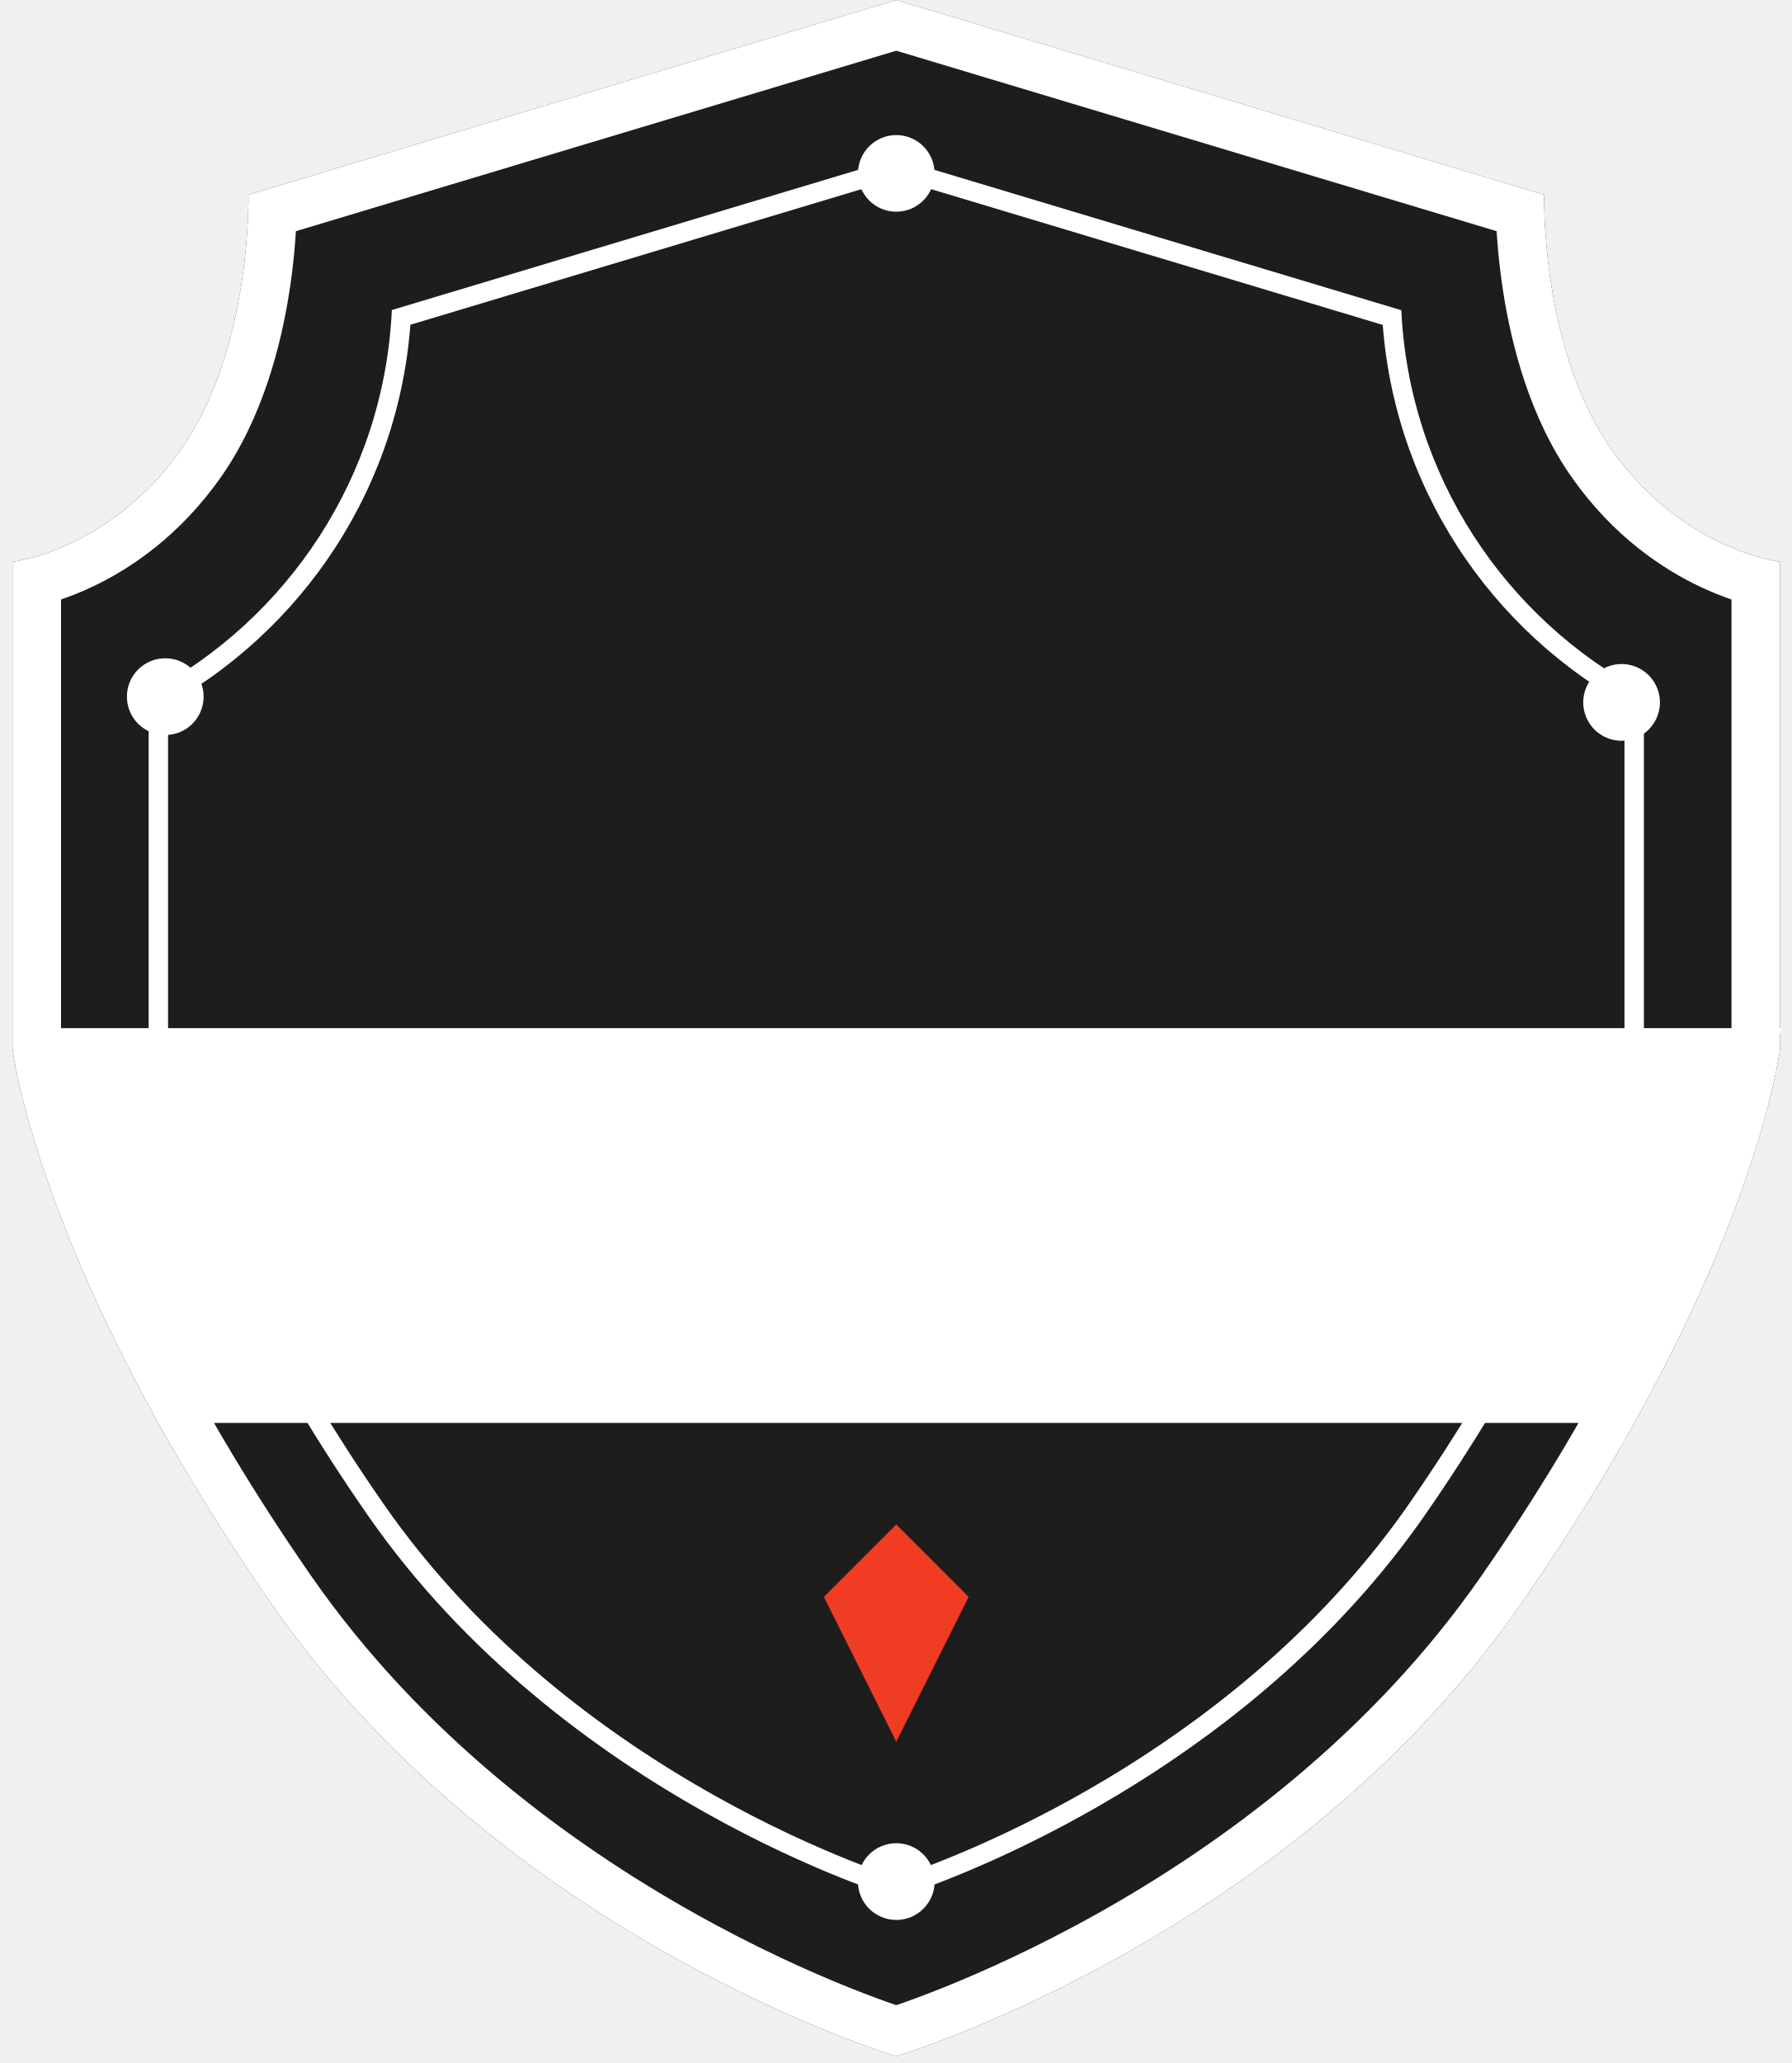
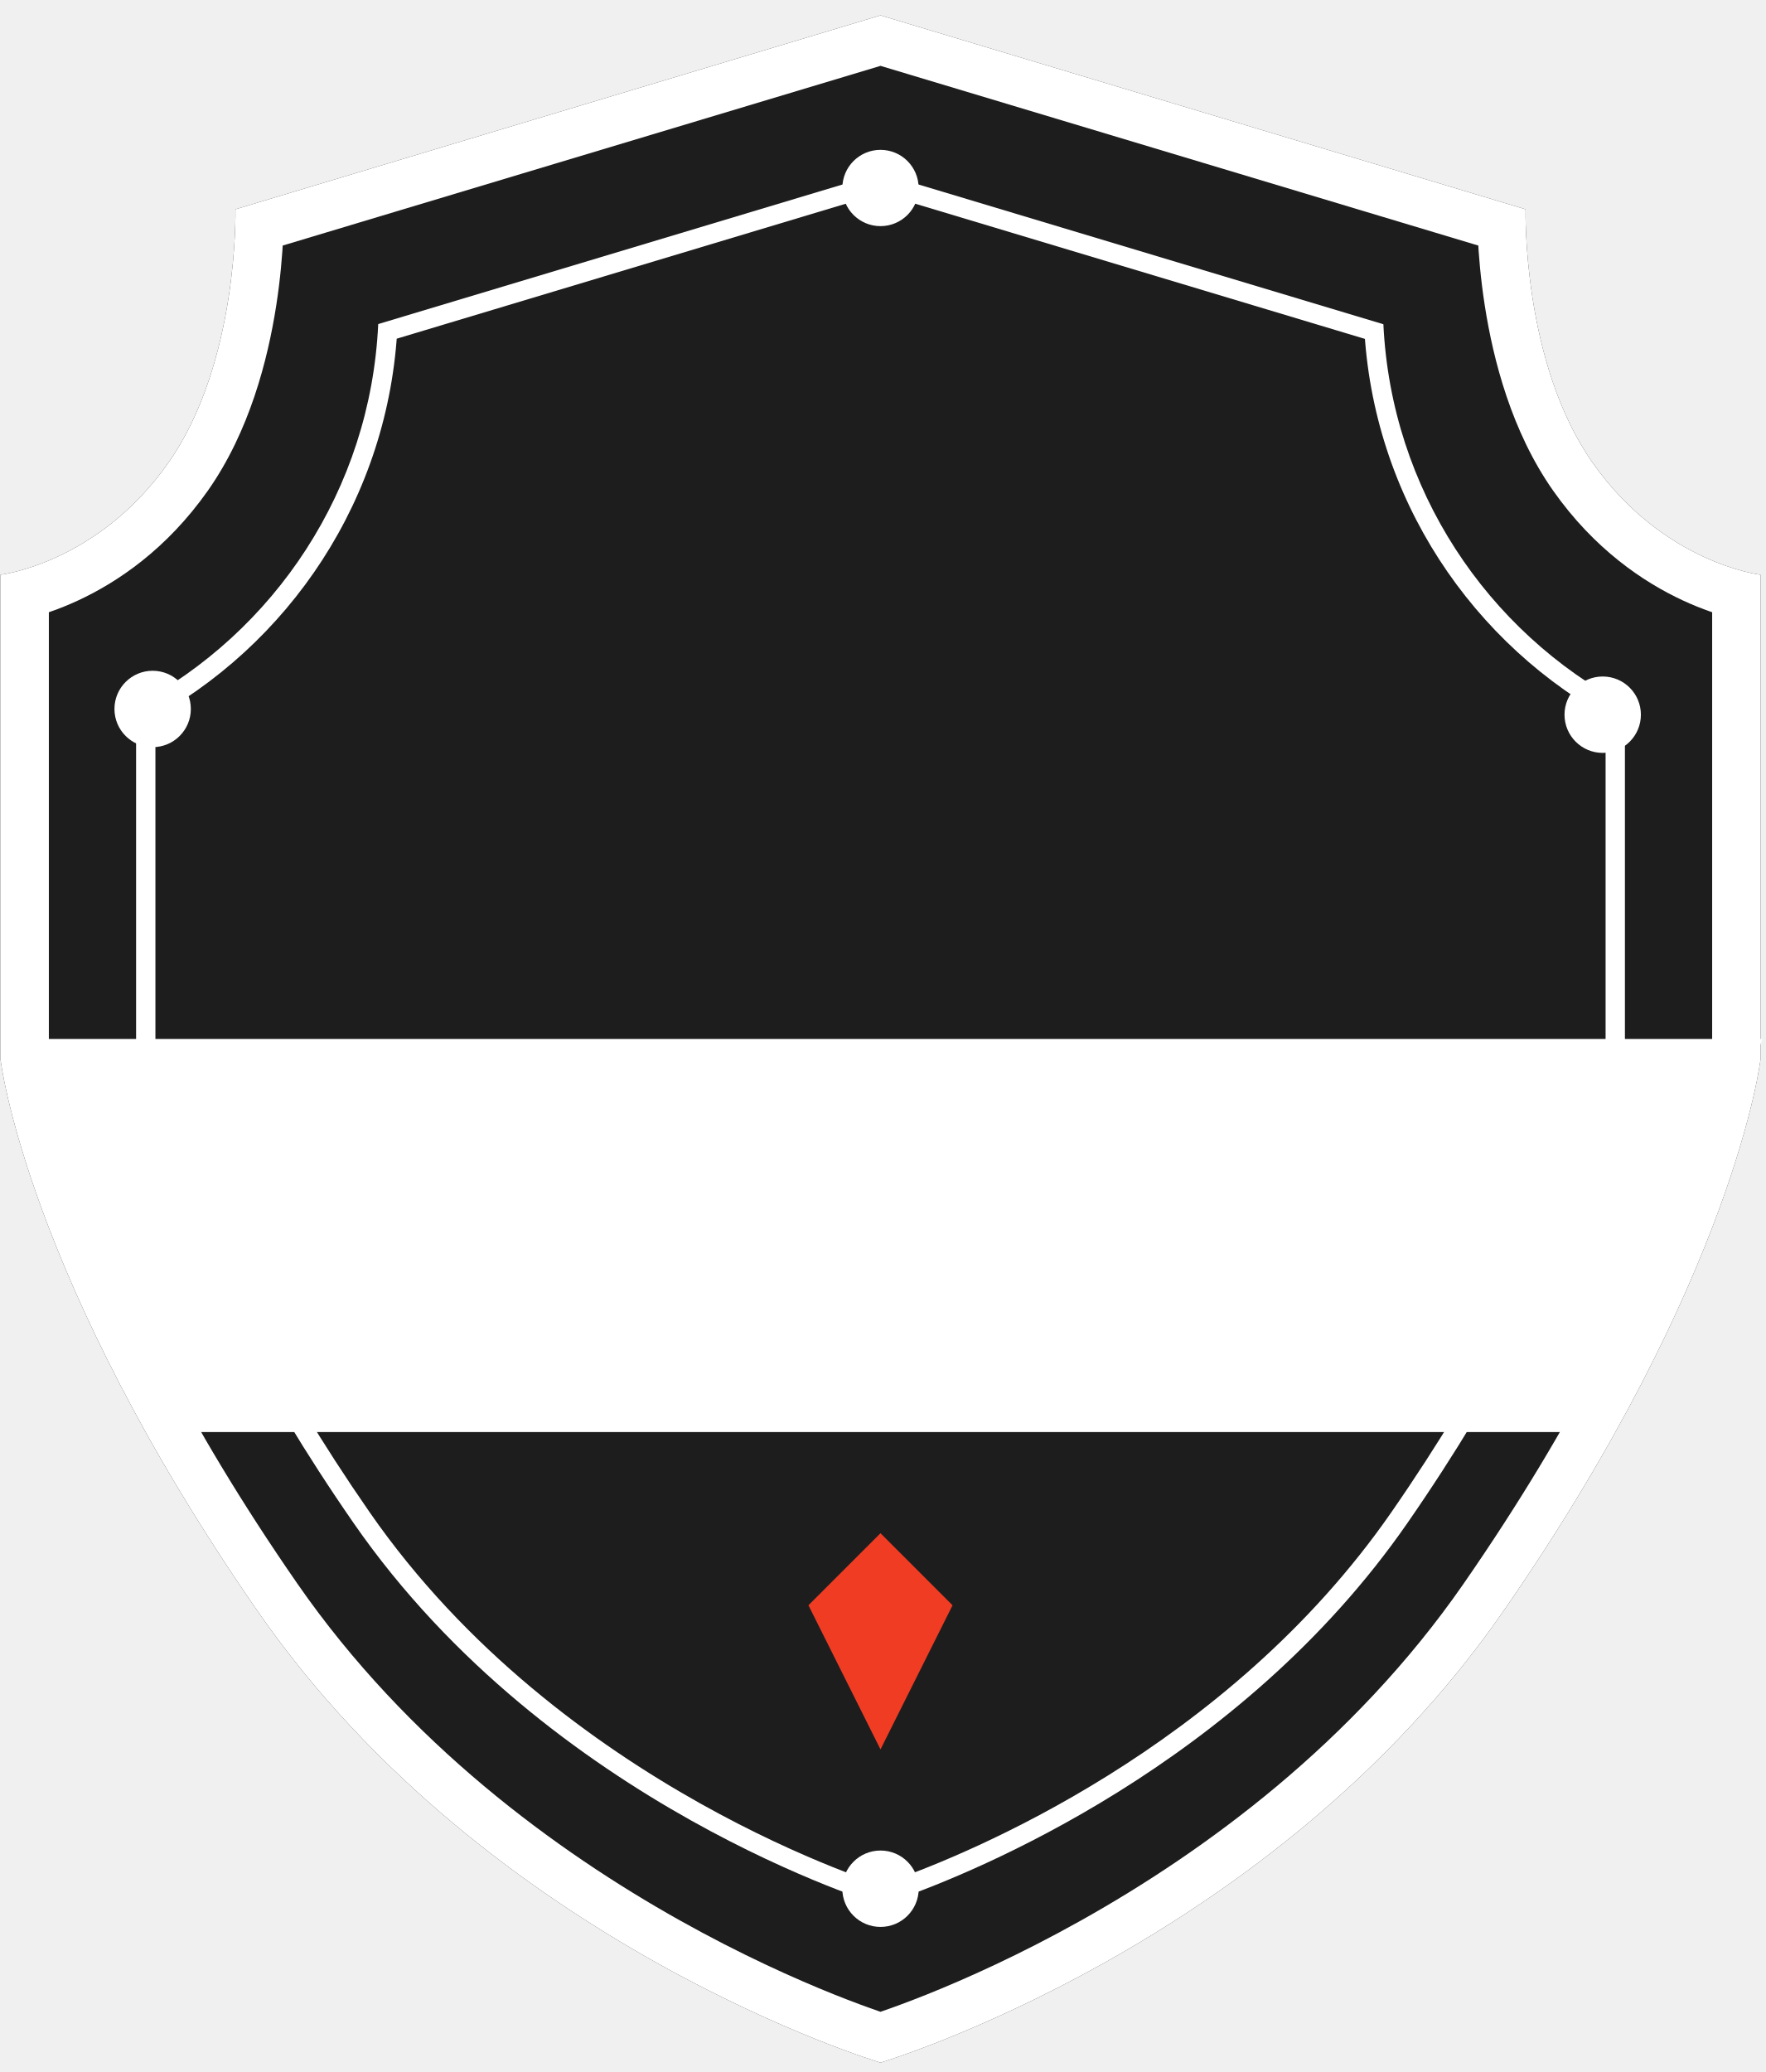
- <svg xmlns="http://www.w3.org/2000/svg" width="99" height="114" viewBox="0 0 99 114" fill="none">
-   <mask id="path-1-inside-1_795_282" fill="white">
-     <path fill-rule="evenodd" clip-rule="evenodd" d="M49.536 0L13.73 10.763C13.73 10.763 13.937 19.248 10.005 24.837C6.072 30.425 0.691 31.046 0.691 31.046V57.952C0.691 57.952 2.092 70.006 14.972 88.584C27.852 107.161 49.536 113.627 49.536 113.627C49.536 113.627 71.22 107.161 84.101 88.584C96.981 70.006 98.382 57.952 98.382 57.952V31.046C98.382 31.046 93.001 30.425 89.068 24.837C85.136 19.248 85.343 10.763 85.343 10.763L49.536 0Z" />
+ <svg xmlns="http://www.w3.org/2000/svg" width="98" height="115" viewBox="0 0 98 115" fill="none">
+   <mask id="path-1-inside-1_834_93" fill="white">
+     <path fill-rule="evenodd" clip-rule="evenodd" d="M48.874 0.853L13.068 11.616C13.068 11.616 13.275 20.101 9.343 25.69C5.41 31.278 0.029 31.899 0.029 31.899V58.805C0.029 58.805 1.43 70.859 14.31 89.437C27.191 108.014 48.874 114.48 48.874 114.48C48.874 114.48 70.558 108.014 83.439 89.437C96.319 70.859 97.72 58.805 97.72 58.805V31.899C97.72 31.899 92.339 31.278 88.406 25.69C84.474 20.101 84.681 11.616 84.681 11.616L48.874 0.853Z" />
  </mask>
-   <path fill-rule="evenodd" clip-rule="evenodd" d="M49.536 0L13.73 10.763C13.73 10.763 13.937 19.248 10.005 24.837C6.072 30.425 0.691 31.046 0.691 31.046V57.952C0.691 57.952 2.092 70.006 14.972 88.584C27.852 107.161 49.536 113.627 49.536 113.627C49.536 113.627 71.22 107.161 84.101 88.584C96.981 70.006 98.382 57.952 98.382 57.952V31.046C98.382 31.046 93.001 30.425 89.068 24.837C85.136 19.248 85.343 10.763 85.343 10.763L49.536 0Z" fill="#1D1D1D" />
-   <path d="M13.73 10.763L12.958 8.193L10.998 8.782L11.048 10.828L13.73 10.763ZM49.536 0L50.309 -2.57L49.536 -2.802L48.764 -2.57L49.536 0ZM10.005 24.837L7.81 23.293L7.81 23.293L10.005 24.837ZM0.691 31.046L0.383 28.38L-1.992 28.654L-1.992 31.046H0.691ZM0.691 57.952H-1.992V58.107L-1.974 58.262L0.691 57.952ZM14.972 88.584L17.177 87.055L17.177 87.055L14.972 88.584ZM49.536 113.627L48.77 116.199L49.536 116.427L50.303 116.199L49.536 113.627ZM84.101 88.584L81.896 87.055L81.896 87.055L84.101 88.584ZM98.382 57.952L101.047 58.262L101.065 58.107V57.952H98.382ZM98.382 31.046H101.065V28.654L98.689 28.38L98.382 31.046ZM89.068 24.837L91.262 23.293L91.262 23.293L89.068 24.837ZM85.343 10.763L88.025 10.828L88.075 8.782L86.115 8.193L85.343 10.763ZM14.502 13.332L50.309 2.57L48.764 -2.57L12.958 8.193L14.502 13.332ZM12.199 26.381C14.51 23.096 15.527 19.105 15.993 16.117C16.231 14.594 16.335 13.26 16.381 12.303C16.404 11.824 16.412 11.435 16.414 11.16C16.416 11.023 16.415 10.914 16.415 10.836C16.414 10.797 16.414 10.765 16.413 10.742C16.413 10.73 16.413 10.721 16.413 10.713C16.413 10.71 16.413 10.706 16.413 10.704C16.413 10.702 16.413 10.701 16.413 10.7C16.413 10.7 16.412 10.699 16.412 10.698C16.412 10.698 16.412 10.697 13.73 10.763C11.048 10.828 11.048 10.827 11.048 10.827C11.048 10.827 11.048 10.826 11.048 10.826C11.048 10.825 11.048 10.825 11.048 10.825C11.048 10.824 11.048 10.824 11.048 10.824C11.048 10.825 11.048 10.827 11.048 10.832C11.048 10.841 11.048 10.858 11.048 10.883C11.049 10.932 11.049 11.01 11.048 11.116C11.046 11.327 11.04 11.645 11.021 12.048C10.982 12.857 10.893 13.994 10.691 15.29C10.277 17.942 9.431 20.989 7.81 23.293L12.199 26.381ZM0.691 31.046C0.998 33.711 1 33.711 1.001 33.711C1.001 33.711 1.003 33.711 1.004 33.711C1.005 33.71 1.007 33.71 1.009 33.71C1.013 33.709 1.018 33.709 1.022 33.708C1.031 33.707 1.042 33.706 1.054 33.704C1.078 33.701 1.107 33.697 1.141 33.692C1.209 33.682 1.298 33.668 1.406 33.649C1.62 33.61 1.91 33.55 2.261 33.46C2.963 33.28 3.916 32.976 5.004 32.47C7.188 31.455 9.916 29.625 12.199 26.381L7.81 23.293C6.161 25.636 4.232 26.911 2.742 27.604C1.993 27.952 1.356 28.152 0.925 28.263C0.71 28.318 0.549 28.35 0.454 28.367C0.407 28.376 0.376 28.381 0.364 28.383C0.357 28.384 0.356 28.384 0.359 28.383C0.361 28.383 0.363 28.383 0.368 28.382C0.37 28.382 0.372 28.382 0.375 28.381C0.376 28.381 0.377 28.381 0.379 28.381C0.379 28.381 0.381 28.381 0.381 28.381C0.382 28.38 0.383 28.38 0.691 31.046ZM3.374 57.952V31.046H-1.992V57.952H3.374ZM17.177 87.055C10.867 77.954 7.402 70.499 5.52 65.376C4.578 62.813 4.032 60.831 3.724 59.514C3.569 58.856 3.475 58.363 3.42 58.048C3.393 57.89 3.375 57.776 3.365 57.709C3.36 57.675 3.357 57.652 3.356 57.641C3.355 57.635 3.355 57.633 3.355 57.633C3.355 57.633 3.355 57.634 3.355 57.635C3.355 57.636 3.356 57.637 3.356 57.638C3.356 57.639 3.356 57.64 3.356 57.64C3.356 57.641 3.356 57.642 0.691 57.952C-1.974 58.262 -1.974 58.263 -1.974 58.264C-1.974 58.265 -1.974 58.266 -1.974 58.267C-1.973 58.269 -1.973 58.271 -1.973 58.273C-1.972 58.278 -1.972 58.283 -1.971 58.289C-1.97 58.301 -1.968 58.316 -1.965 58.334C-1.961 58.369 -1.954 58.417 -1.946 58.475C-1.929 58.593 -1.904 58.757 -1.867 58.965C-1.795 59.381 -1.68 59.976 -1.501 60.737C-1.145 62.261 -0.536 64.454 0.483 67.227C2.521 72.775 6.196 80.636 12.767 90.113L17.177 87.055ZM49.536 113.627C50.303 111.056 50.304 111.056 50.304 111.057C50.304 111.057 50.305 111.057 50.305 111.057C50.306 111.057 50.306 111.057 50.305 111.057C50.305 111.057 50.303 111.056 50.3 111.055C50.294 111.053 50.282 111.05 50.266 111.045C50.233 111.035 50.18 111.018 50.108 110.995C49.964 110.949 49.744 110.877 49.454 110.777C48.874 110.577 48.019 110.267 46.946 109.837C44.799 108.975 41.793 107.635 38.396 105.731C31.579 101.913 23.308 95.897 17.177 87.055L12.767 90.113C19.517 99.848 28.527 106.354 35.773 110.413C39.406 112.448 42.626 113.886 44.948 114.817C46.109 115.283 47.048 115.624 47.705 115.85C48.033 115.963 48.291 116.048 48.471 116.105C48.561 116.134 48.631 116.156 48.681 116.172C48.706 116.18 48.727 116.186 48.741 116.19C48.749 116.192 48.755 116.194 48.759 116.196C48.762 116.196 48.764 116.197 48.766 116.197C48.766 116.198 48.767 116.198 48.768 116.198C48.769 116.198 48.77 116.199 49.536 113.627ZM49.536 113.627C50.303 116.199 50.304 116.198 50.305 116.198C50.305 116.198 50.306 116.198 50.307 116.197C50.309 116.197 50.311 116.196 50.313 116.196C50.318 116.194 50.324 116.192 50.331 116.19C50.346 116.186 50.366 116.18 50.391 116.172C50.441 116.156 50.512 116.134 50.602 116.105C50.782 116.048 51.039 115.963 51.368 115.85C52.024 115.624 52.963 115.283 54.125 114.817C56.446 113.886 59.666 112.448 63.3 110.413C70.545 106.354 79.556 99.848 86.306 90.113L81.896 87.055C75.765 95.897 67.494 101.913 60.677 105.731C57.279 107.635 54.273 108.975 52.127 109.837C51.054 110.267 50.198 110.577 49.619 110.777C49.329 110.877 49.108 110.949 48.964 110.995C48.892 111.018 48.84 111.035 48.807 111.045C48.79 111.05 48.779 111.053 48.773 111.055C48.77 111.056 48.768 111.057 48.767 111.057C48.767 111.057 48.767 111.057 48.767 111.057C48.768 111.057 48.768 111.057 48.768 111.057C48.769 111.056 48.77 111.056 49.536 113.627ZM86.306 90.113C92.876 80.636 96.552 72.775 98.59 67.227C99.609 64.454 100.217 62.261 100.574 60.737C100.753 59.976 100.868 59.381 100.94 58.965C100.976 58.757 101.002 58.593 101.019 58.475C101.027 58.417 101.033 58.369 101.038 58.334C101.04 58.316 101.042 58.301 101.044 58.289C101.044 58.283 101.045 58.278 101.046 58.273C101.046 58.271 101.046 58.269 101.046 58.267C101.047 58.266 101.047 58.265 101.047 58.264C101.047 58.263 101.047 58.262 98.382 57.952C95.717 57.642 95.717 57.641 95.717 57.64C95.717 57.64 95.717 57.639 95.717 57.638C95.717 57.637 95.717 57.636 95.717 57.635C95.718 57.634 95.718 57.633 95.718 57.633C95.718 57.633 95.717 57.635 95.717 57.641C95.715 57.652 95.712 57.675 95.707 57.709C95.698 57.776 95.68 57.89 95.653 58.048C95.598 58.363 95.503 58.856 95.349 59.514C95.041 60.831 94.494 62.813 93.553 65.376C91.671 70.499 88.206 77.954 81.896 87.055L86.306 90.113ZM101.065 57.952V31.046H95.699V57.952H101.065ZM98.382 31.046C98.689 28.38 98.691 28.38 98.692 28.381C98.692 28.381 98.693 28.381 98.694 28.381C98.695 28.381 98.697 28.381 98.698 28.381C98.701 28.382 98.703 28.382 98.705 28.382C98.709 28.383 98.712 28.383 98.714 28.383C98.717 28.384 98.715 28.384 98.709 28.383C98.697 28.381 98.666 28.376 98.619 28.367C98.524 28.35 98.362 28.318 98.148 28.263C97.717 28.152 97.079 27.952 96.331 27.604C94.84 26.911 92.912 25.636 91.262 23.293L86.874 26.381C89.157 29.625 91.885 31.455 94.069 32.47C95.157 32.976 96.11 33.28 96.811 33.46C97.162 33.55 97.453 33.61 97.667 33.649C97.775 33.668 97.863 33.682 97.932 33.692C97.966 33.697 97.995 33.701 98.019 33.704C98.031 33.706 98.041 33.707 98.051 33.708C98.055 33.709 98.059 33.709 98.063 33.71C98.065 33.71 98.067 33.71 98.069 33.711C98.07 33.711 98.071 33.711 98.072 33.711C98.073 33.711 98.074 33.711 98.382 31.046ZM91.262 23.293C89.641 20.989 88.795 17.942 88.382 15.29C88.18 13.994 88.09 12.857 88.052 12.048C88.033 11.645 88.026 11.327 88.025 11.116C88.024 11.01 88.024 10.932 88.024 10.883C88.025 10.858 88.025 10.841 88.025 10.832C88.025 10.827 88.025 10.825 88.025 10.824C88.025 10.824 88.025 10.824 88.025 10.825C88.025 10.825 88.025 10.825 88.025 10.826C88.025 10.826 88.025 10.827 88.025 10.827C88.025 10.827 88.025 10.828 85.343 10.763C82.66 10.697 82.66 10.698 82.66 10.698C82.66 10.699 82.66 10.7 82.66 10.7C82.66 10.701 82.66 10.702 82.66 10.704C82.66 10.706 82.66 10.71 82.66 10.713C82.66 10.721 82.66 10.73 82.659 10.742C82.659 10.765 82.659 10.797 82.658 10.836C82.658 10.914 82.657 11.023 82.658 11.16C82.661 11.435 82.669 11.824 82.692 12.303C82.737 13.26 82.842 14.594 83.08 16.117C83.546 19.105 84.562 23.096 86.874 26.381L91.262 23.293ZM86.115 8.193L50.309 -2.57L48.764 2.57L84.57 13.332L86.115 8.193Z" fill="white" mask="url(#path-1-inside-1_795_282)" />
-   <mask id="path-3-inside-2_795_282" fill="white">
-     <path fill-rule="evenodd" clip-rule="evenodd" d="M8.216 38.288V57.777C8.216 57.777 9.401 67.974 20.297 83.69C31.193 99.405 49.536 104.875 49.536 104.875C49.536 104.875 49.852 104.781 50.425 104.582L50.48 104.563L50.61 104.517C54.687 103.078 69.456 97.132 78.776 83.69C89.672 67.974 90.857 57.777 90.857 57.777V38.249C83.202 34.188 77.885 26.305 77.45 17.143L49.536 8.753L21.656 17.133C21.232 26.321 15.897 34.227 8.216 38.288Z" />
+   <path fill-rule="evenodd" clip-rule="evenodd" d="M48.874 0.853L13.068 11.616C13.068 11.616 13.275 20.101 9.343 25.69C5.41 31.278 0.029 31.899 0.029 31.899V58.805C0.029 58.805 1.43 70.859 14.31 89.437C27.191 108.014 48.874 114.48 48.874 114.48C48.874 114.48 70.558 108.014 83.439 89.437C96.319 70.859 97.72 58.805 97.72 58.805V31.899C97.72 31.899 92.339 31.278 88.406 25.69C84.474 20.101 84.681 11.616 84.681 11.616L48.874 0.853Z" fill="#1D1D1D" />
+   <path d="M13.068 11.616L12.296 9.046L10.336 9.635L10.386 11.681L13.068 11.616ZM48.874 0.853L49.647 -1.717L48.874 -1.949L48.102 -1.717L48.874 0.853ZM9.343 25.69L7.148 24.145L7.148 24.145L9.343 25.69ZM0.029 31.899L-0.278 29.233L-2.654 29.507L-2.654 31.899H0.029ZM0.029 58.805H-2.654V58.96L-2.636 59.115L0.029 58.805ZM14.31 89.437L16.515 87.908L16.515 87.908L14.31 89.437ZM48.874 114.48L48.108 117.052L48.874 117.28L49.641 117.052L48.874 114.48ZM83.439 89.437L81.234 87.908L81.234 87.908L83.439 89.437ZM97.72 58.805L100.385 59.115L100.403 58.96V58.805H97.72ZM97.72 31.899H100.403V29.507L98.028 29.233L97.72 31.899ZM88.406 25.69L90.6 24.145L90.6 24.145L88.406 25.69ZM84.681 11.616L87.363 11.681L87.413 9.635L85.453 9.046L84.681 11.616ZM13.841 14.185L49.647 3.423L48.102 -1.717L12.296 9.046L13.841 14.185ZM11.537 27.234C13.848 23.949 14.865 19.958 15.331 16.971C15.569 15.447 15.674 14.114 15.719 13.156C15.742 12.677 15.75 12.288 15.752 12.013C15.754 11.876 15.753 11.767 15.753 11.689C15.752 11.65 15.752 11.618 15.751 11.595C15.751 11.584 15.751 11.574 15.751 11.566C15.751 11.563 15.751 11.559 15.751 11.557C15.751 11.555 15.751 11.554 15.751 11.553C15.751 11.553 15.751 11.552 15.751 11.552C15.751 11.551 15.751 11.55 13.068 11.616C10.386 11.681 10.386 11.68 10.386 11.68C10.386 11.68 10.386 11.679 10.386 11.679C10.386 11.678 10.386 11.678 10.386 11.678C10.386 11.677 10.386 11.677 10.386 11.677C10.386 11.678 10.386 11.68 10.386 11.685C10.386 11.694 10.386 11.711 10.386 11.736C10.387 11.785 10.387 11.863 10.386 11.969C10.385 12.18 10.378 12.498 10.359 12.901C10.32 13.71 10.231 14.847 10.029 16.144C9.615 18.796 8.77 21.842 7.148 24.145L11.537 27.234ZM0.029 31.899C0.337 34.564 0.338 34.564 0.339 34.564C0.34 34.564 0.341 34.564 0.342 34.564C0.344 34.563 0.345 34.563 0.347 34.563C0.351 34.562 0.356 34.562 0.36 34.561C0.37 34.56 0.38 34.559 0.392 34.557C0.416 34.554 0.445 34.55 0.479 34.545C0.548 34.535 0.636 34.521 0.744 34.502C0.958 34.463 1.248 34.403 1.6 34.313C2.301 34.133 3.254 33.829 4.342 33.323C6.526 32.308 9.254 30.478 11.537 27.234L7.148 24.145C5.499 26.489 3.571 27.764 2.08 28.457C1.331 28.805 0.694 29.005 0.263 29.116C0.048 29.171 -0.113 29.203 -0.208 29.221C-0.255 29.229 -0.286 29.234 -0.298 29.236C-0.304 29.236 -0.306 29.237 -0.303 29.236C-0.301 29.236 -0.298 29.236 -0.294 29.235C-0.292 29.235 -0.29 29.235 -0.287 29.234C-0.286 29.234 -0.285 29.234 -0.283 29.234C-0.282 29.234 -0.281 29.234 -0.281 29.234C-0.28 29.233 -0.278 29.233 0.029 31.899ZM2.712 58.805V31.899H-2.654V58.805H2.712ZM16.515 87.908C10.205 78.808 6.74 71.353 4.858 66.229C3.917 63.666 3.37 61.684 3.062 60.367C2.907 59.709 2.813 59.216 2.758 58.901C2.731 58.743 2.713 58.63 2.704 58.562C2.699 58.528 2.696 58.505 2.694 58.494C2.693 58.488 2.693 58.486 2.693 58.486C2.693 58.486 2.693 58.487 2.693 58.489C2.694 58.489 2.694 58.49 2.694 58.491C2.694 58.492 2.694 58.493 2.694 58.493C2.694 58.494 2.694 58.495 0.029 58.805C-2.636 59.115 -2.636 59.116 -2.636 59.117C-2.636 59.118 -2.636 59.119 -2.636 59.12C-2.635 59.122 -2.635 59.124 -2.635 59.126C-2.634 59.131 -2.634 59.136 -2.633 59.142C-2.631 59.154 -2.63 59.169 -2.627 59.187C-2.623 59.222 -2.616 59.27 -2.608 59.328C-2.591 59.446 -2.565 59.61 -2.529 59.818C-2.457 60.234 -2.342 60.829 -2.163 61.59C-1.807 63.114 -1.198 65.307 -0.179 68.08C1.859 73.628 5.534 81.489 12.105 90.966L16.515 87.908ZM48.874 114.48C49.641 111.909 49.642 111.909 49.643 111.91C49.643 111.91 49.643 111.91 49.643 111.91C49.644 111.91 49.644 111.91 49.644 111.91C49.643 111.91 49.641 111.909 49.638 111.908C49.632 111.906 49.62 111.903 49.604 111.898C49.571 111.888 49.519 111.871 49.447 111.848C49.303 111.802 49.082 111.73 48.792 111.63C48.212 111.43 47.357 111.12 46.284 110.69C44.137 109.828 41.131 108.488 37.734 106.584C30.917 102.766 22.646 96.75 16.515 87.908L12.105 90.966C18.855 100.701 27.866 107.207 35.111 111.266C38.745 113.301 41.965 114.739 44.286 115.67C45.447 116.136 46.387 116.477 47.043 116.703C47.371 116.816 47.629 116.901 47.809 116.958C47.899 116.987 47.97 117.009 48.02 117.025C48.045 117.033 48.065 117.039 48.079 117.043C48.087 117.045 48.093 117.047 48.097 117.049C48.1 117.049 48.102 117.05 48.104 117.05C48.105 117.051 48.105 117.051 48.106 117.051C48.107 117.051 48.108 117.052 48.874 114.48ZM48.874 114.48C49.641 117.052 49.642 117.051 49.643 117.051C49.644 117.051 49.645 117.051 49.645 117.05C49.647 117.05 49.649 117.049 49.651 117.049C49.656 117.047 49.662 117.045 49.67 117.043C49.684 117.039 49.704 117.033 49.729 117.025C49.779 117.009 49.85 116.987 49.94 116.958C50.12 116.901 50.378 116.816 50.706 116.703C51.362 116.477 52.301 116.136 53.463 115.67C55.784 114.739 59.005 113.301 62.638 111.266C69.883 107.207 78.894 100.701 85.644 90.966L81.234 87.908C75.103 96.75 66.832 102.766 60.015 106.584C56.618 108.488 53.612 109.828 51.465 110.69C50.392 111.12 49.536 111.43 48.957 111.63C48.667 111.73 48.447 111.802 48.303 111.848C48.23 111.871 48.178 111.888 48.145 111.898C48.129 111.903 48.117 111.906 48.111 111.908C48.108 111.909 48.106 111.91 48.105 111.91C48.105 111.91 48.105 111.91 48.106 111.91C48.106 111.91 48.106 111.91 48.106 111.91C48.107 111.909 48.108 111.909 48.874 114.48ZM85.644 90.966C92.215 81.489 95.89 73.628 97.928 68.08C98.947 65.307 99.555 63.114 99.912 61.59C100.091 60.829 100.206 60.234 100.278 59.818C100.314 59.61 100.34 59.446 100.357 59.328C100.365 59.27 100.372 59.222 100.376 59.187C100.379 59.169 100.38 59.154 100.382 59.142C100.383 59.136 100.383 59.131 100.384 59.126C100.384 59.124 100.384 59.122 100.385 59.12C100.385 59.119 100.385 59.118 100.385 59.117C100.385 59.116 100.385 59.115 97.72 58.805C95.055 58.495 95.055 58.494 95.055 58.493C95.055 58.493 95.055 58.492 95.055 58.491C95.055 58.49 95.055 58.489 95.055 58.489C95.056 58.487 95.056 58.486 95.056 58.486C95.056 58.486 95.056 58.488 95.055 58.494C95.053 58.505 95.05 58.528 95.046 58.562C95.036 58.63 95.018 58.743 94.991 58.901C94.936 59.216 94.841 59.709 94.687 60.367C94.379 61.684 93.832 63.666 92.891 66.229C91.009 71.353 87.544 78.808 81.234 87.908L85.644 90.966ZM100.403 58.805V31.899H95.037V58.805H100.403ZM97.72 31.899C98.028 29.233 98.029 29.233 98.03 29.234C98.03 29.234 98.031 29.234 98.032 29.234C98.034 29.234 98.035 29.234 98.036 29.234C98.039 29.235 98.041 29.235 98.043 29.235C98.047 29.236 98.05 29.236 98.052 29.236C98.055 29.237 98.053 29.236 98.047 29.236C98.035 29.234 98.004 29.229 97.957 29.221C97.862 29.203 97.701 29.171 97.486 29.116C97.055 29.005 96.418 28.805 95.669 28.457C94.178 27.764 92.25 26.489 90.6 24.145L86.212 27.234C88.495 30.478 91.223 32.308 93.407 33.323C94.495 33.829 95.448 34.133 96.15 34.313C96.501 34.403 96.791 34.463 97.005 34.502C97.113 34.521 97.201 34.535 97.27 34.545C97.304 34.55 97.333 34.554 97.357 34.557C97.369 34.559 97.379 34.56 97.389 34.561C97.393 34.562 97.398 34.562 97.402 34.563C97.403 34.563 97.405 34.563 97.407 34.564C97.408 34.564 97.409 34.564 97.41 34.564C97.411 34.564 97.412 34.564 97.72 31.899ZM90.6 24.145C88.98 21.842 88.133 18.796 87.72 16.144C87.518 14.847 87.428 13.71 87.39 12.901C87.371 12.498 87.364 12.18 87.363 11.969C87.362 11.863 87.362 11.785 87.362 11.736C87.363 11.711 87.363 11.694 87.363 11.685C87.363 11.68 87.363 11.678 87.363 11.677C87.363 11.677 87.363 11.677 87.363 11.678C87.363 11.678 87.363 11.678 87.363 11.679C87.363 11.679 87.363 11.68 87.363 11.68C87.363 11.68 87.363 11.681 84.681 11.616C81.998 11.55 81.998 11.551 81.998 11.552C81.998 11.552 81.998 11.553 81.998 11.553C81.998 11.554 81.998 11.555 81.998 11.557C81.998 11.559 81.998 11.563 81.998 11.566C81.998 11.574 81.998 11.584 81.998 11.595C81.997 11.618 81.997 11.65 81.996 11.689C81.996 11.767 81.995 11.876 81.996 12.013C81.999 12.288 82.007 12.677 82.03 13.156C82.075 14.114 82.18 15.447 82.418 16.971C82.884 19.958 83.9 23.949 86.212 27.234L90.6 24.145ZM85.453 9.046L49.647 -1.717L48.102 3.423L83.908 14.185L85.453 9.046Z" fill="white" mask="url(#path-1-inside-1_834_93)" />
+   <mask id="path-3-inside-2_834_93" fill="white">
+     <path fill-rule="evenodd" clip-rule="evenodd" d="M7.554 39.141V58.63C7.554 58.63 8.739 68.827 19.635 84.543C30.531 100.258 48.875 105.728 48.875 105.728C48.875 105.728 49.19 105.634 49.763 105.435L49.819 105.416L49.948 105.37C54.025 103.931 68.794 97.985 78.114 84.543C89.01 68.827 90.195 58.63 90.195 58.63V39.102C82.54 35.041 77.223 27.158 76.788 17.996L48.875 9.606L20.994 17.986C20.57 27.174 15.235 35.08 7.554 39.141Z" />
  </mask>
-   <path d="M8.216 38.288L7.714 37.34L7.143 37.642V38.288H8.216ZM8.216 57.777H7.143V57.839L7.15 57.901L8.216 57.777ZM20.297 83.69L19.415 84.301L19.415 84.301L20.297 83.69ZM49.536 104.875L49.23 105.904L49.536 105.995L49.843 105.904L49.536 104.875ZM50.425 104.582L50.777 105.596L50.778 105.595L50.425 104.582ZM50.48 104.563L50.833 105.576L50.836 105.575L50.48 104.563ZM50.61 104.517L50.965 105.53L50.967 105.529L50.61 104.517ZM78.776 83.69L79.658 84.301L79.658 84.301L78.776 83.69ZM90.857 57.777L91.923 57.901L91.93 57.839V57.777H90.857ZM90.857 38.249H91.93V37.603L91.36 37.3L90.857 38.249ZM77.45 17.143L78.522 17.092L78.486 16.334L77.758 16.115L77.45 17.143ZM49.536 8.753L49.845 7.725L49.536 7.632L49.227 7.725L49.536 8.753ZM21.656 17.133L21.347 16.105L20.619 16.324L20.584 17.084L21.656 17.133ZM7.143 38.288V57.777H9.289V38.288H7.143ZM8.216 57.777C7.15 57.901 7.15 57.901 7.15 57.902C7.15 57.902 7.15 57.903 7.15 57.903C7.15 57.904 7.15 57.905 7.151 57.906C7.151 57.909 7.151 57.912 7.152 57.916C7.153 57.923 7.154 57.933 7.156 57.945C7.159 57.97 7.163 58.005 7.17 58.049C7.183 58.137 7.202 58.264 7.231 58.429C7.288 58.759 7.381 59.239 7.526 59.861C7.817 61.103 8.319 62.911 9.163 65.21C10.852 69.809 13.915 76.368 19.415 84.301L21.179 83.078C15.783 75.296 12.805 68.899 11.178 64.47C10.364 62.255 9.888 60.531 9.616 59.371C9.481 58.791 9.396 58.352 9.346 58.062C9.321 57.918 9.304 57.81 9.294 57.742C9.289 57.708 9.286 57.683 9.284 57.668C9.283 57.661 9.282 57.656 9.282 57.653C9.282 57.652 9.282 57.651 9.282 57.651C9.282 57.651 9.282 57.651 9.282 57.652C9.282 57.652 9.282 57.652 9.282 57.652C9.282 57.653 9.282 57.653 8.216 57.777ZM19.415 84.301C24.987 92.338 32.444 97.732 38.478 101.112C41.499 102.804 44.175 103.999 46.1 104.771C47.063 105.157 47.839 105.438 48.377 105.624C48.646 105.717 48.856 105.786 49 105.832C49.072 105.855 49.128 105.872 49.167 105.884C49.186 105.89 49.201 105.895 49.211 105.898C49.217 105.9 49.221 105.901 49.224 105.902C49.225 105.902 49.227 105.903 49.228 105.903C49.228 105.903 49.229 105.903 49.229 105.903C49.229 105.903 49.23 105.904 49.536 104.875C49.843 103.847 49.843 103.847 49.843 103.847C49.843 103.847 49.844 103.847 49.843 103.847C49.843 103.847 49.843 103.846 49.842 103.846C49.841 103.846 49.838 103.845 49.835 103.844C49.828 103.842 49.816 103.838 49.8 103.833C49.769 103.824 49.72 103.808 49.655 103.788C49.525 103.746 49.331 103.682 49.077 103.595C48.569 103.42 47.827 103.151 46.9 102.779C45.045 102.034 42.454 100.879 39.527 99.239C33.665 95.956 26.503 90.757 21.179 83.078L19.415 84.301ZM49.536 104.875C49.843 105.904 49.843 105.904 49.843 105.904C49.843 105.904 49.843 105.903 49.843 105.903C49.843 105.903 49.843 105.903 49.843 105.903C49.844 105.903 49.844 105.903 49.844 105.903C49.844 105.903 49.845 105.903 49.845 105.903C49.846 105.903 49.848 105.902 49.849 105.902C49.853 105.901 49.857 105.899 49.863 105.898C49.875 105.894 49.891 105.889 49.912 105.882C49.954 105.869 50.015 105.85 50.094 105.825C50.252 105.774 50.483 105.698 50.777 105.596L50.073 103.568C49.794 103.665 49.58 103.735 49.437 103.781C49.366 103.804 49.312 103.821 49.277 103.832C49.26 103.837 49.247 103.841 49.239 103.844C49.235 103.845 49.232 103.846 49.231 103.846C49.23 103.846 49.23 103.847 49.229 103.847C49.229 103.847 49.229 103.847 49.229 103.847C49.229 103.847 49.229 103.847 49.23 103.847C49.23 103.847 49.23 103.847 49.23 103.847C49.23 103.847 49.23 103.847 49.23 103.847C49.23 103.847 49.23 103.847 49.536 104.875ZM50.778 105.595L50.833 105.576L50.127 103.549L50.072 103.568L50.778 105.595ZM50.836 105.575L50.965 105.53L50.254 103.505L50.125 103.55L50.836 105.575ZM50.967 105.529C55.104 104.069 70.14 98.028 79.658 84.301L77.894 83.078C68.771 96.236 54.27 102.087 50.252 103.505L50.967 105.529ZM79.658 84.301C85.158 76.368 88.22 69.809 89.91 65.21C90.754 62.911 91.255 61.103 91.546 59.861C91.692 59.239 91.785 58.759 91.842 58.429C91.871 58.264 91.89 58.137 91.903 58.049C91.909 58.005 91.914 57.97 91.917 57.945C91.919 57.933 91.92 57.923 91.921 57.916C91.921 57.912 91.922 57.909 91.922 57.906C91.922 57.905 91.922 57.904 91.923 57.903C91.923 57.903 91.923 57.902 91.923 57.902C91.923 57.901 91.923 57.901 90.857 57.777C89.791 57.653 89.791 57.653 89.791 57.652C89.791 57.652 89.791 57.652 89.791 57.652C89.791 57.651 89.791 57.651 89.791 57.651C89.791 57.651 89.791 57.652 89.791 57.653C89.79 57.656 89.79 57.661 89.789 57.668C89.787 57.683 89.784 57.708 89.779 57.742C89.769 57.81 89.752 57.918 89.727 58.062C89.677 58.352 89.592 58.791 89.456 59.371C89.185 60.531 88.709 62.255 87.895 64.47C86.268 68.899 83.29 75.296 77.894 83.078L79.658 84.301ZM91.93 57.777V38.249H89.784V57.777H91.93ZM91.36 37.3C84.027 33.411 78.938 25.862 78.522 17.092L76.377 17.194C76.831 26.747 82.376 34.965 90.354 39.197L91.36 37.3ZM77.758 16.115L49.845 7.725L49.227 9.781L77.141 18.171L77.758 16.115ZM49.227 7.725L21.347 16.105L21.965 18.161L49.845 9.781L49.227 7.725ZM20.584 17.084C20.178 25.879 15.072 33.45 7.714 37.34L8.718 39.237C16.723 35.005 22.286 26.764 22.728 17.183L20.584 17.084Z" fill="white" mask="url(#path-3-inside-2_795_282)" />
-   <circle cx="49.536" cy="9.581" r="2.117" fill="white" />
-   <circle cx="49.537" cy="103.975" r="2.12" fill="white" />
-   <circle cx="9.134" cy="38.496" r="2.12" fill="white" />
-   <circle cx="89.624" cy="38.814" r="2.12" fill="white" />
-   <path d="M11.667 78.63H87.5L94.229 68.216L98.492 56.814H0.968L5.166 68.062L11.667 78.63Z" fill="white" />
-   <path d="M45.536 88.243L49.536 84.243L53.536 88.243L49.536 96.243L45.536 88.243Z" fill="#F03C23" />
+   <path d="M7.554 39.141L7.053 38.193L6.481 38.495V39.141H7.554ZM7.554 58.63H6.481V58.692L6.488 58.754L7.554 58.63ZM19.635 84.543L18.753 85.154L18.753 85.154L19.635 84.543ZM48.875 105.728L48.568 106.757L48.875 106.848L49.181 106.757L48.875 105.728ZM49.763 105.435L50.115 106.449L50.116 106.449L49.763 105.435ZM49.819 105.416L50.172 106.429L50.174 106.428L49.819 105.416ZM49.948 105.37L50.303 106.383L50.305 106.382L49.948 105.37ZM78.114 84.543L78.996 85.154L78.996 85.154L78.114 84.543ZM90.195 58.63L91.261 58.754L91.268 58.692V58.63H90.195ZM90.195 39.102H91.268V38.456L90.698 38.154L90.195 39.102ZM76.788 17.996L77.86 17.945L77.824 17.187L77.097 16.968L76.788 17.996ZM48.875 9.606L49.184 8.578L48.875 8.485L48.566 8.578L48.875 9.606ZM20.994 17.986L20.686 16.958L19.957 17.177L19.922 17.936L20.994 17.986ZM6.481 39.141V58.63H8.627V39.141H6.481ZM7.554 58.63C6.488 58.754 6.488 58.754 6.488 58.755C6.488 58.755 6.488 58.756 6.488 58.756C6.488 58.757 6.489 58.758 6.489 58.759C6.489 58.762 6.489 58.765 6.49 58.769C6.491 58.776 6.492 58.786 6.494 58.798C6.497 58.823 6.502 58.858 6.508 58.902C6.521 58.99 6.54 59.117 6.569 59.282C6.626 59.612 6.719 60.092 6.865 60.714C7.156 61.956 7.657 63.764 8.501 66.063C10.191 70.662 13.253 77.221 18.753 85.154L20.517 83.931C15.121 76.149 12.143 69.752 10.516 65.323C9.702 63.108 9.226 61.384 8.955 60.224C8.819 59.644 8.734 59.205 8.684 58.915C8.659 58.771 8.642 58.663 8.632 58.595C8.627 58.561 8.624 58.536 8.622 58.521C8.621 58.514 8.621 58.509 8.62 58.506C8.62 58.505 8.62 58.504 8.62 58.504C8.62 58.504 8.62 58.504 8.62 58.505C8.62 58.505 8.62 58.505 8.62 58.505C8.62 58.506 8.62 58.506 7.554 58.63ZM18.753 85.154C24.325 93.191 31.783 98.585 37.816 101.965C40.837 103.657 43.514 104.852 45.438 105.624C46.401 106.01 47.177 106.291 47.715 106.477C47.984 106.57 48.194 106.639 48.338 106.685C48.41 106.708 48.466 106.725 48.505 106.737C48.524 106.743 48.539 106.748 48.55 106.751C48.555 106.753 48.559 106.754 48.562 106.755C48.563 106.755 48.565 106.756 48.566 106.756C48.566 106.756 48.567 106.756 48.567 106.756C48.568 106.756 48.568 106.757 48.875 105.728C49.181 104.7 49.181 104.7 49.182 104.7C49.182 104.7 49.182 104.7 49.182 104.7C49.181 104.7 49.181 104.7 49.18 104.699C49.179 104.699 49.177 104.698 49.173 104.697C49.166 104.695 49.154 104.691 49.139 104.686C49.107 104.677 49.058 104.662 48.993 104.641C48.864 104.599 48.669 104.535 48.415 104.448C47.907 104.273 47.165 104.004 46.238 103.632C44.383 102.887 41.792 101.732 38.865 100.092C33.003 96.808 25.841 91.61 20.517 83.931L18.753 85.154ZM48.875 105.728C49.181 106.757 49.181 106.757 49.181 106.757C49.181 106.757 49.181 106.757 49.181 106.757C49.181 106.756 49.181 106.756 49.182 106.756C49.182 106.756 49.182 106.756 49.182 106.756C49.182 106.756 49.183 106.756 49.184 106.756C49.184 106.756 49.186 106.755 49.188 106.755C49.191 106.754 49.196 106.752 49.201 106.751C49.213 106.747 49.229 106.742 49.25 106.735C49.292 106.722 49.353 106.703 49.432 106.678C49.591 106.627 49.821 106.551 50.115 106.449L49.411 104.421C49.133 104.518 48.918 104.588 48.775 104.634C48.704 104.657 48.65 104.674 48.615 104.685C48.598 104.69 48.585 104.694 48.577 104.697C48.573 104.698 48.571 104.699 48.569 104.699C48.568 104.699 48.568 104.7 48.568 104.7C48.567 104.7 48.567 104.7 48.568 104.7C48.568 104.7 48.568 104.7 48.568 104.7C48.568 104.7 48.568 104.7 48.568 104.7C48.568 104.7 48.568 104.7 48.568 104.7C48.568 104.7 48.568 104.7 48.875 105.728ZM50.116 106.449L50.172 106.429L49.465 104.402L49.41 104.421L50.116 106.449ZM50.174 106.428L50.303 106.383L49.592 104.358L49.463 104.403L50.174 106.428ZM50.305 106.382C54.442 104.922 69.478 98.881 78.996 85.154L77.232 83.931C68.109 97.089 53.608 102.94 49.591 104.358L50.305 106.382ZM78.996 85.154C84.496 77.221 87.558 70.662 89.248 66.063C90.093 63.764 90.594 61.956 90.885 60.714C91.03 60.092 91.123 59.612 91.18 59.282C91.209 59.117 91.228 58.99 91.241 58.902C91.248 58.858 91.252 58.823 91.255 58.798C91.257 58.786 91.258 58.776 91.259 58.769C91.26 58.765 91.26 58.762 91.26 58.759C91.26 58.758 91.261 58.757 91.261 58.756C91.261 58.756 91.261 58.755 91.261 58.755C91.261 58.754 91.261 58.754 90.195 58.63C89.129 58.506 89.129 58.506 89.129 58.505C89.129 58.505 89.129 58.505 89.129 58.505C89.129 58.504 89.129 58.504 89.129 58.504C89.129 58.504 89.129 58.505 89.129 58.506C89.129 58.509 89.128 58.514 89.127 58.521C89.125 58.536 89.122 58.561 89.117 58.595C89.107 58.663 89.09 58.771 89.065 58.915C89.015 59.205 88.93 59.644 88.794 60.224C88.523 61.384 88.047 63.108 87.233 65.323C85.606 69.752 82.628 76.149 77.232 83.931L78.996 85.154ZM91.268 58.63V39.102H89.122V58.63H91.268ZM90.698 38.154C83.365 34.264 78.276 26.715 77.86 17.945L75.716 18.047C76.169 27.601 81.714 35.818 89.692 40.05L90.698 38.154ZM77.097 16.968L49.184 8.578L48.566 10.634L76.479 19.024L77.097 16.968ZM48.566 8.578L20.686 16.958L21.303 19.014L49.184 10.634L48.566 8.578ZM19.922 17.936C19.516 26.732 14.41 34.303 7.053 38.193L8.056 40.09C16.061 35.858 21.624 27.617 22.067 18.036L19.922 17.936Z" fill="white" mask="url(#path-3-inside-2_834_93)" />
+   <circle cx="48.874" cy="10.434" r="2.117" fill="white" />
+   <circle cx="48.875" cy="104.828" r="2.12" fill="white" />
+   <circle cx="8.473" cy="39.349" r="2.12" fill="white" />
+   <circle cx="88.962" cy="39.667" r="2.12" fill="white" />
+   <path d="M11.005 79.483H86.838L93.567 69.069L97.83 57.667H0.306L4.504 68.915L11.005 79.483Z" fill="white" />
+   <path d="M44.874 89.096L48.874 85.096L52.874 89.096L48.874 97.096L44.874 89.096Z" fill="#F03C23" />
</svg>
